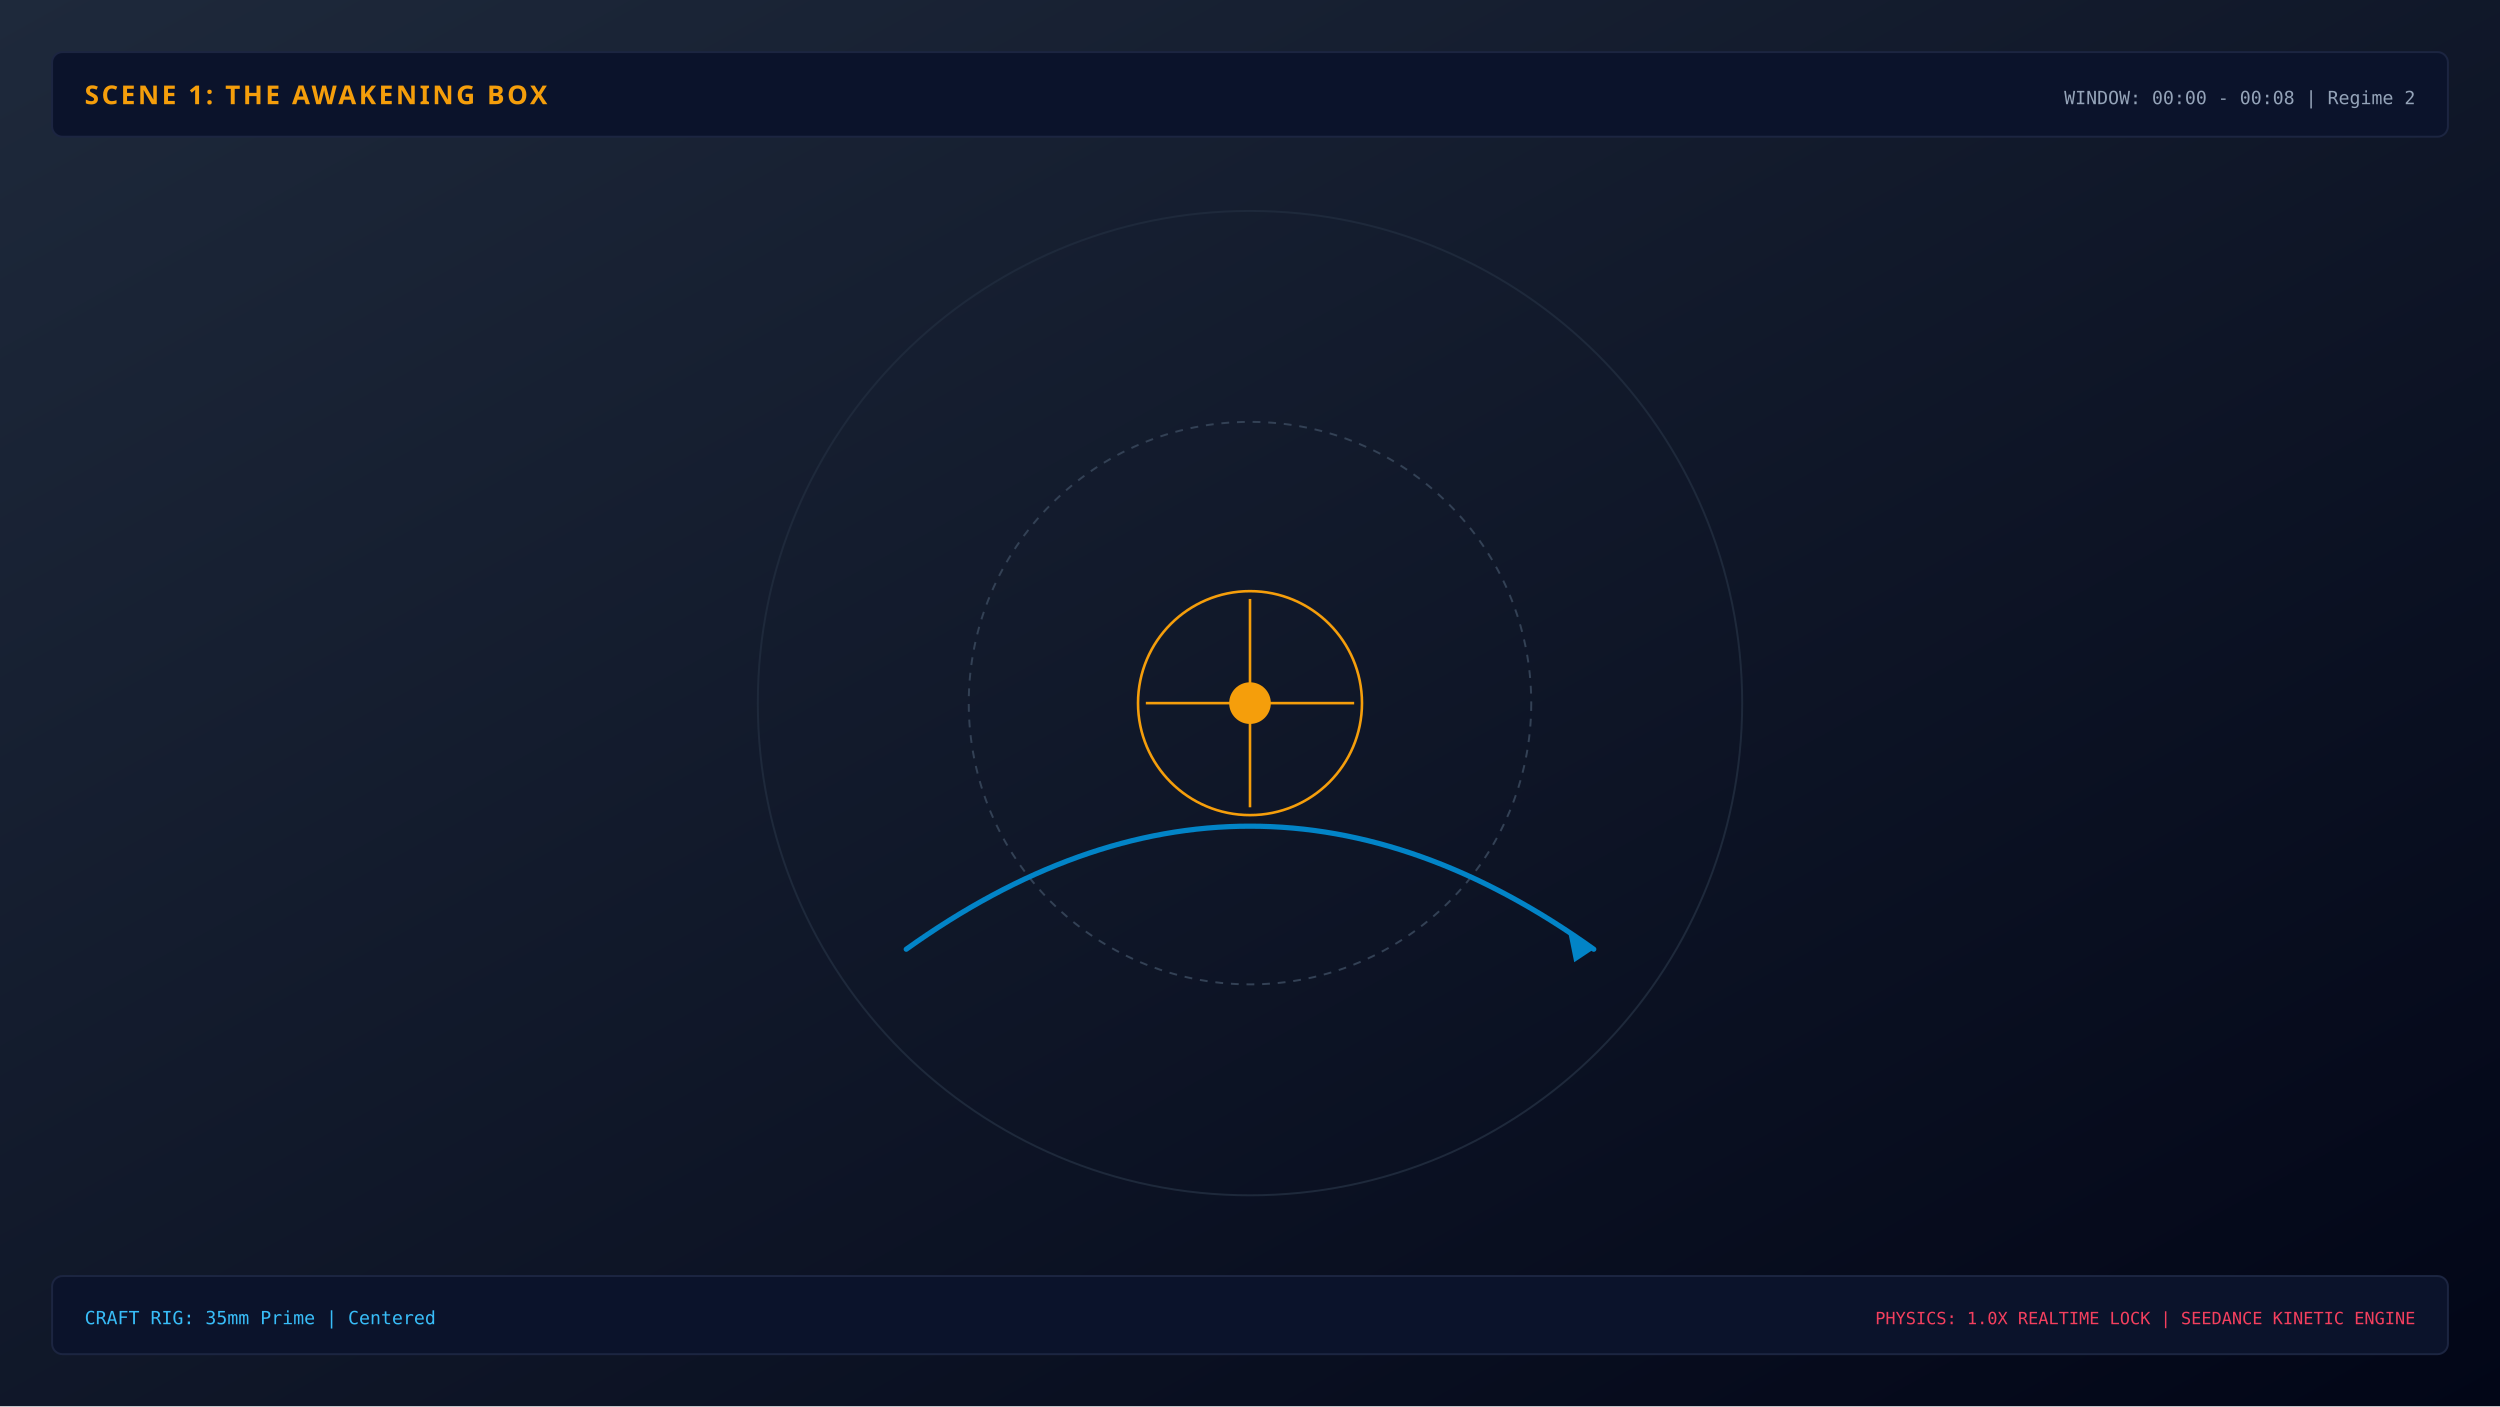
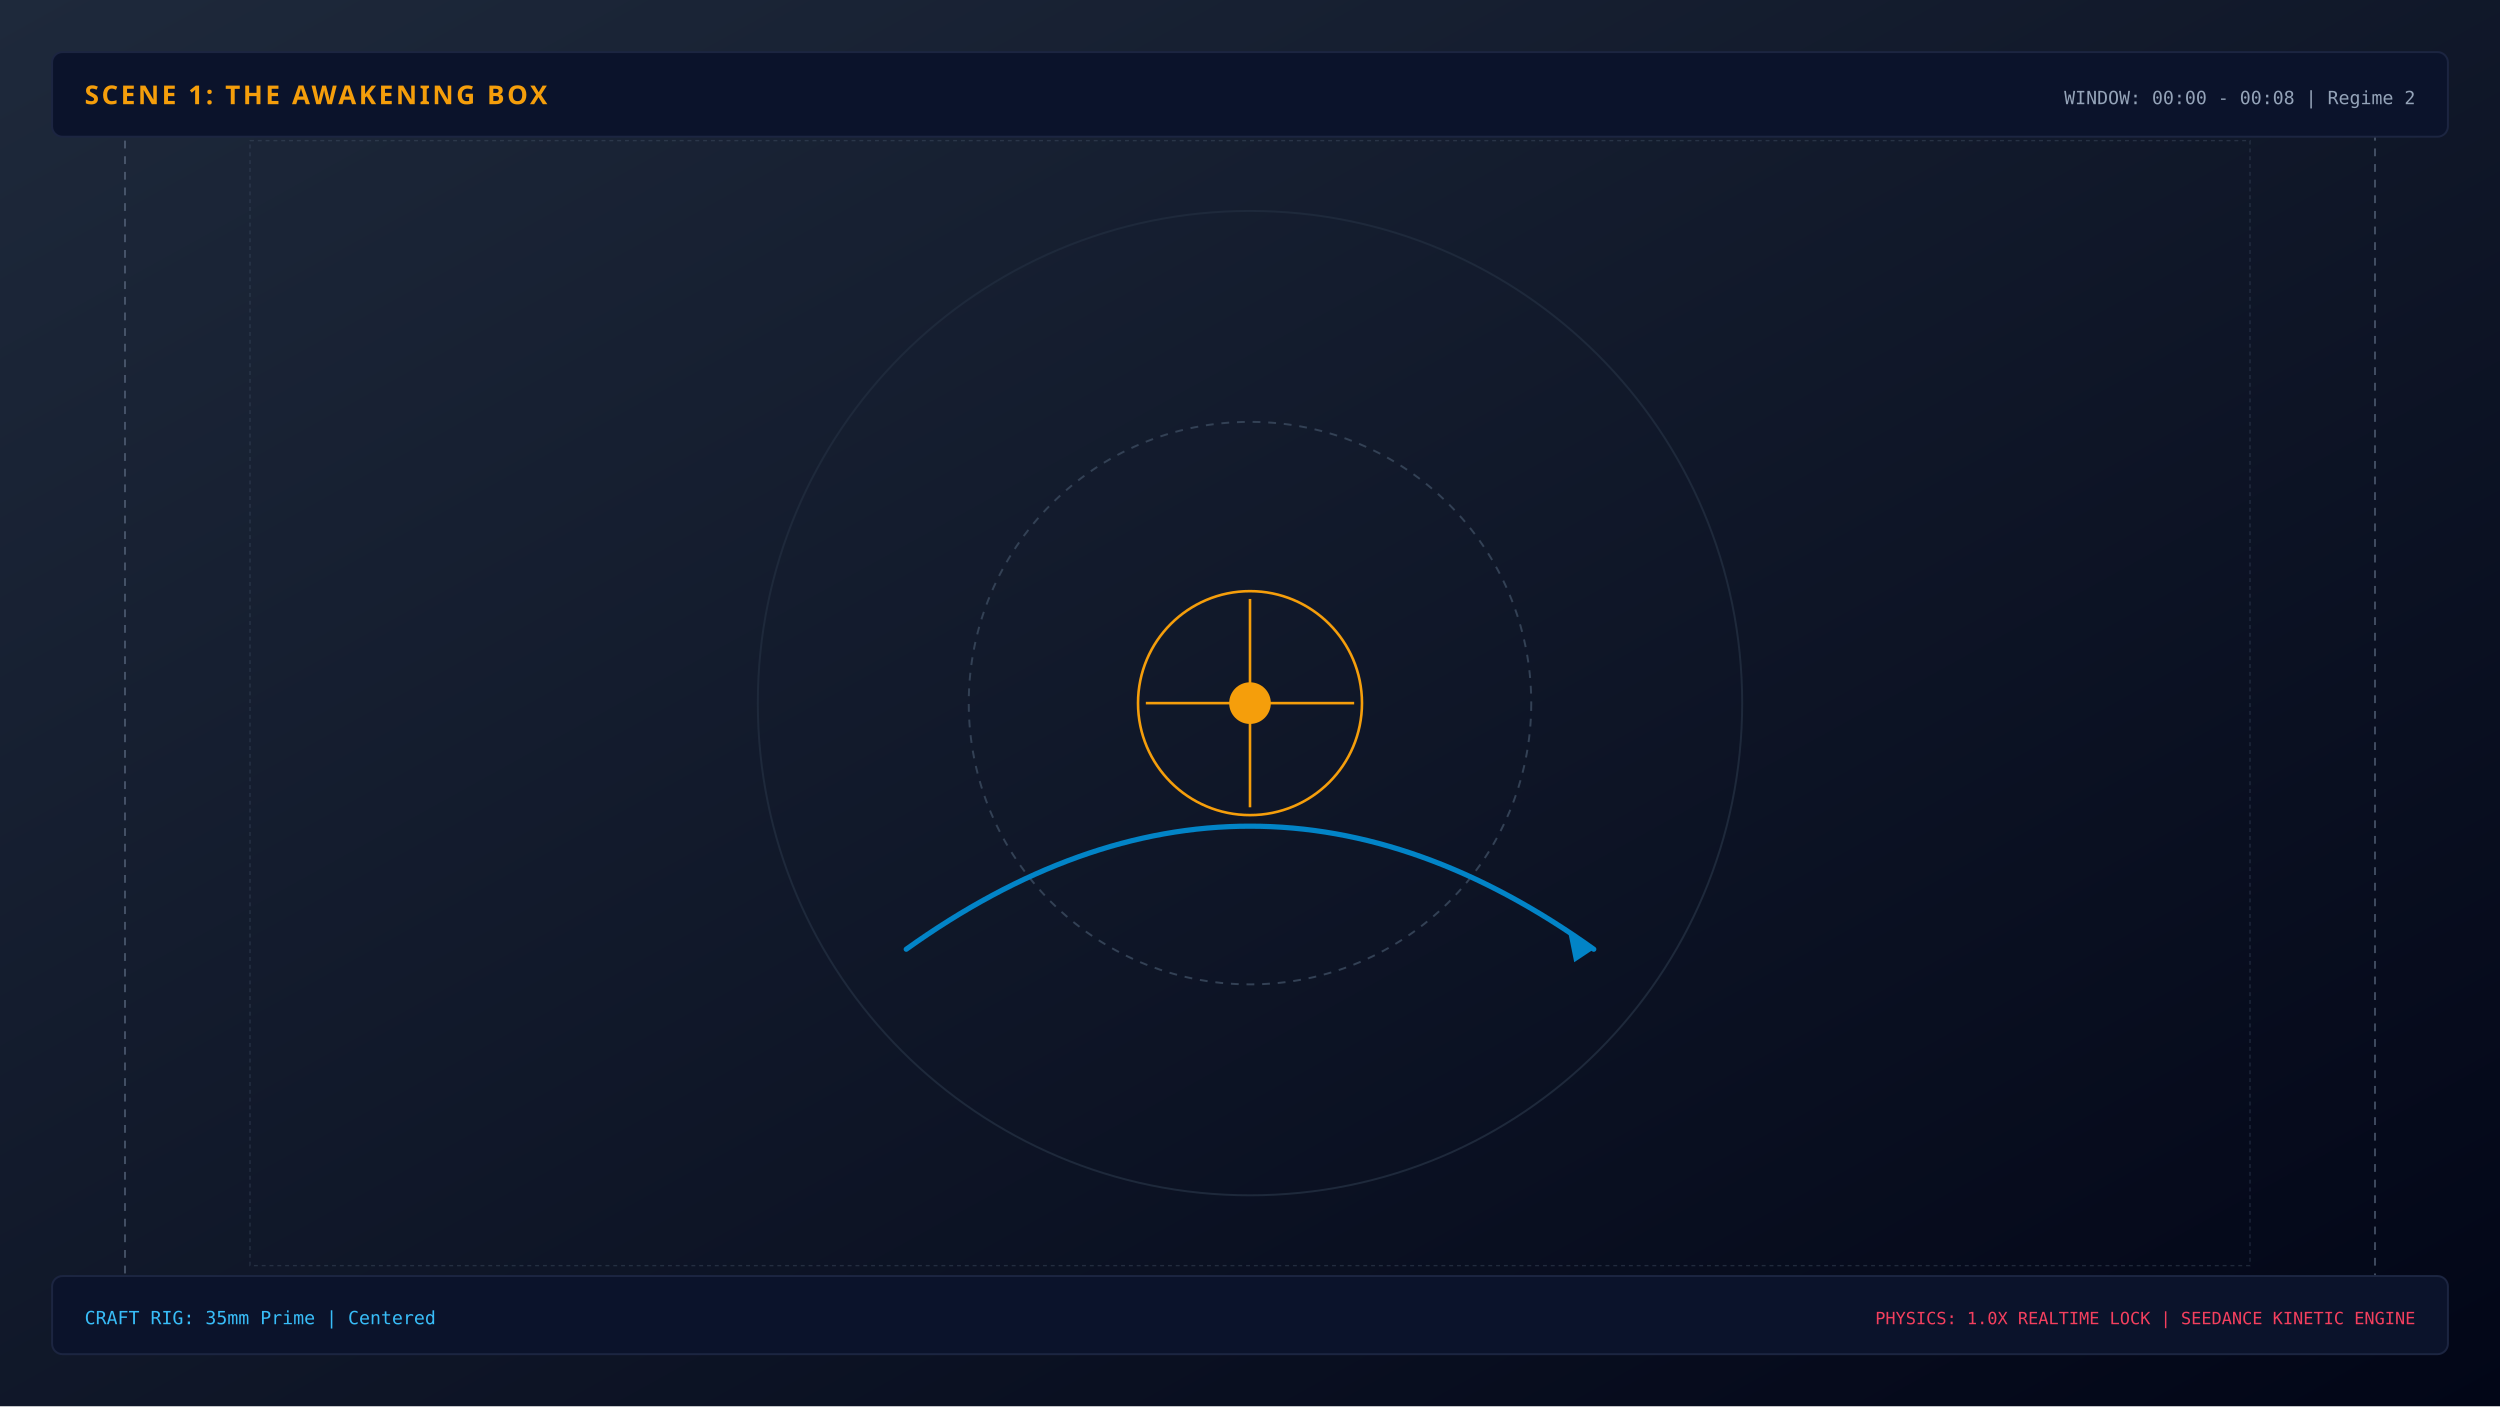
<svg xmlns="http://www.w3.org/2000/svg" viewBox="0 0 1920 1080" width="100%" height="100%">
  <defs>
    <linearGradient id="sceneGrad" x1="0%" y1="0%" x2="100%" y2="100%">
      <stop offset="0%" stop-color="#1E293B" />
      <stop offset="100%" stop-color="#020617" />
    </linearGradient>
  </defs>
  <rect width="1920" height="1080" fill="url(#sceneGrad)" />
+   <rect class="safe-guide-action" x="96" y="54" width="1728" height="972" fill="none" stroke="#64748B" stroke-width="1.5" stroke-dasharray="6,6" opacity="0.6" />
+   <rect class="safe-guide-title" x="192" y="108" width="1536" height="864" fill="none" stroke="#475569" stroke-width="1" stroke-dasharray="3,3" opacity="0.4" />
  <circle cx="960" cy="540" r="378" fill="none" stroke="#1E293B" stroke-width="1.5" />
  <circle cx="960" cy="540" r="216" fill="none" stroke="#334155" stroke-width="1.5" stroke-dasharray="6,6" />
  <circle cx="960" cy="540" r="86" fill="none" stroke="#F59E0B" stroke-width="2" />
  <path d="M 696 729 Q 960 540 1224 729" fill="none" stroke="#0284C7" stroke-width="4" stroke-linecap="round" />
  <polygon points="1224,729 1204,714 1209,739" fill="#0284C7" />
  <circle cx="960" cy="540" r="16" fill="#F59E0B" />
  <line x1="960" y1="460" x2="960" y2="620" stroke="#F59E0B" stroke-width="2" />
  <line x1="880" y1="540" x2="1040" y2="540" stroke="#F59E0B" stroke-width="2" />
  <rect x="40" y="40" width="1840" height="65" rx="8" fill="#0B132B" stroke="#1C2541" stroke-width="1.5" />
  <text x="65" y="80" font-family="'Space Grotesk', sans-serif" font-size="20" font-weight="700" fill="#F59E0B" letter-spacing="2">
    SCENE 1: THE AWAKENING BOX
  </text>
  <text x="1855" y="80" font-family="'JetBrains Mono', monospace" font-size="14" fill="#94A3B8" text-anchor="end">
    WINDOW: 00:00 - 00:08 | Regime 2
  </text>
  <rect x="40" y="980" width="1840" height="60" rx="8" fill="#0B132B" stroke="#1C2541" stroke-width="1.5" />
  <text x="65" y="1017" font-family="'JetBrains Mono', monospace" font-size="14" fill="#38BDF8">
    CRAFT RIG: 35mm Prime | Centered
  </text>
  <text x="1855" y="1017" font-family="'JetBrains Mono', monospace" font-size="13" fill="#F43F5E" text-anchor="end">
    PHYSICS: 1.0X REALTIME LOCK | SEEDANCE KINETIC ENGINE
  </text>
</svg>
